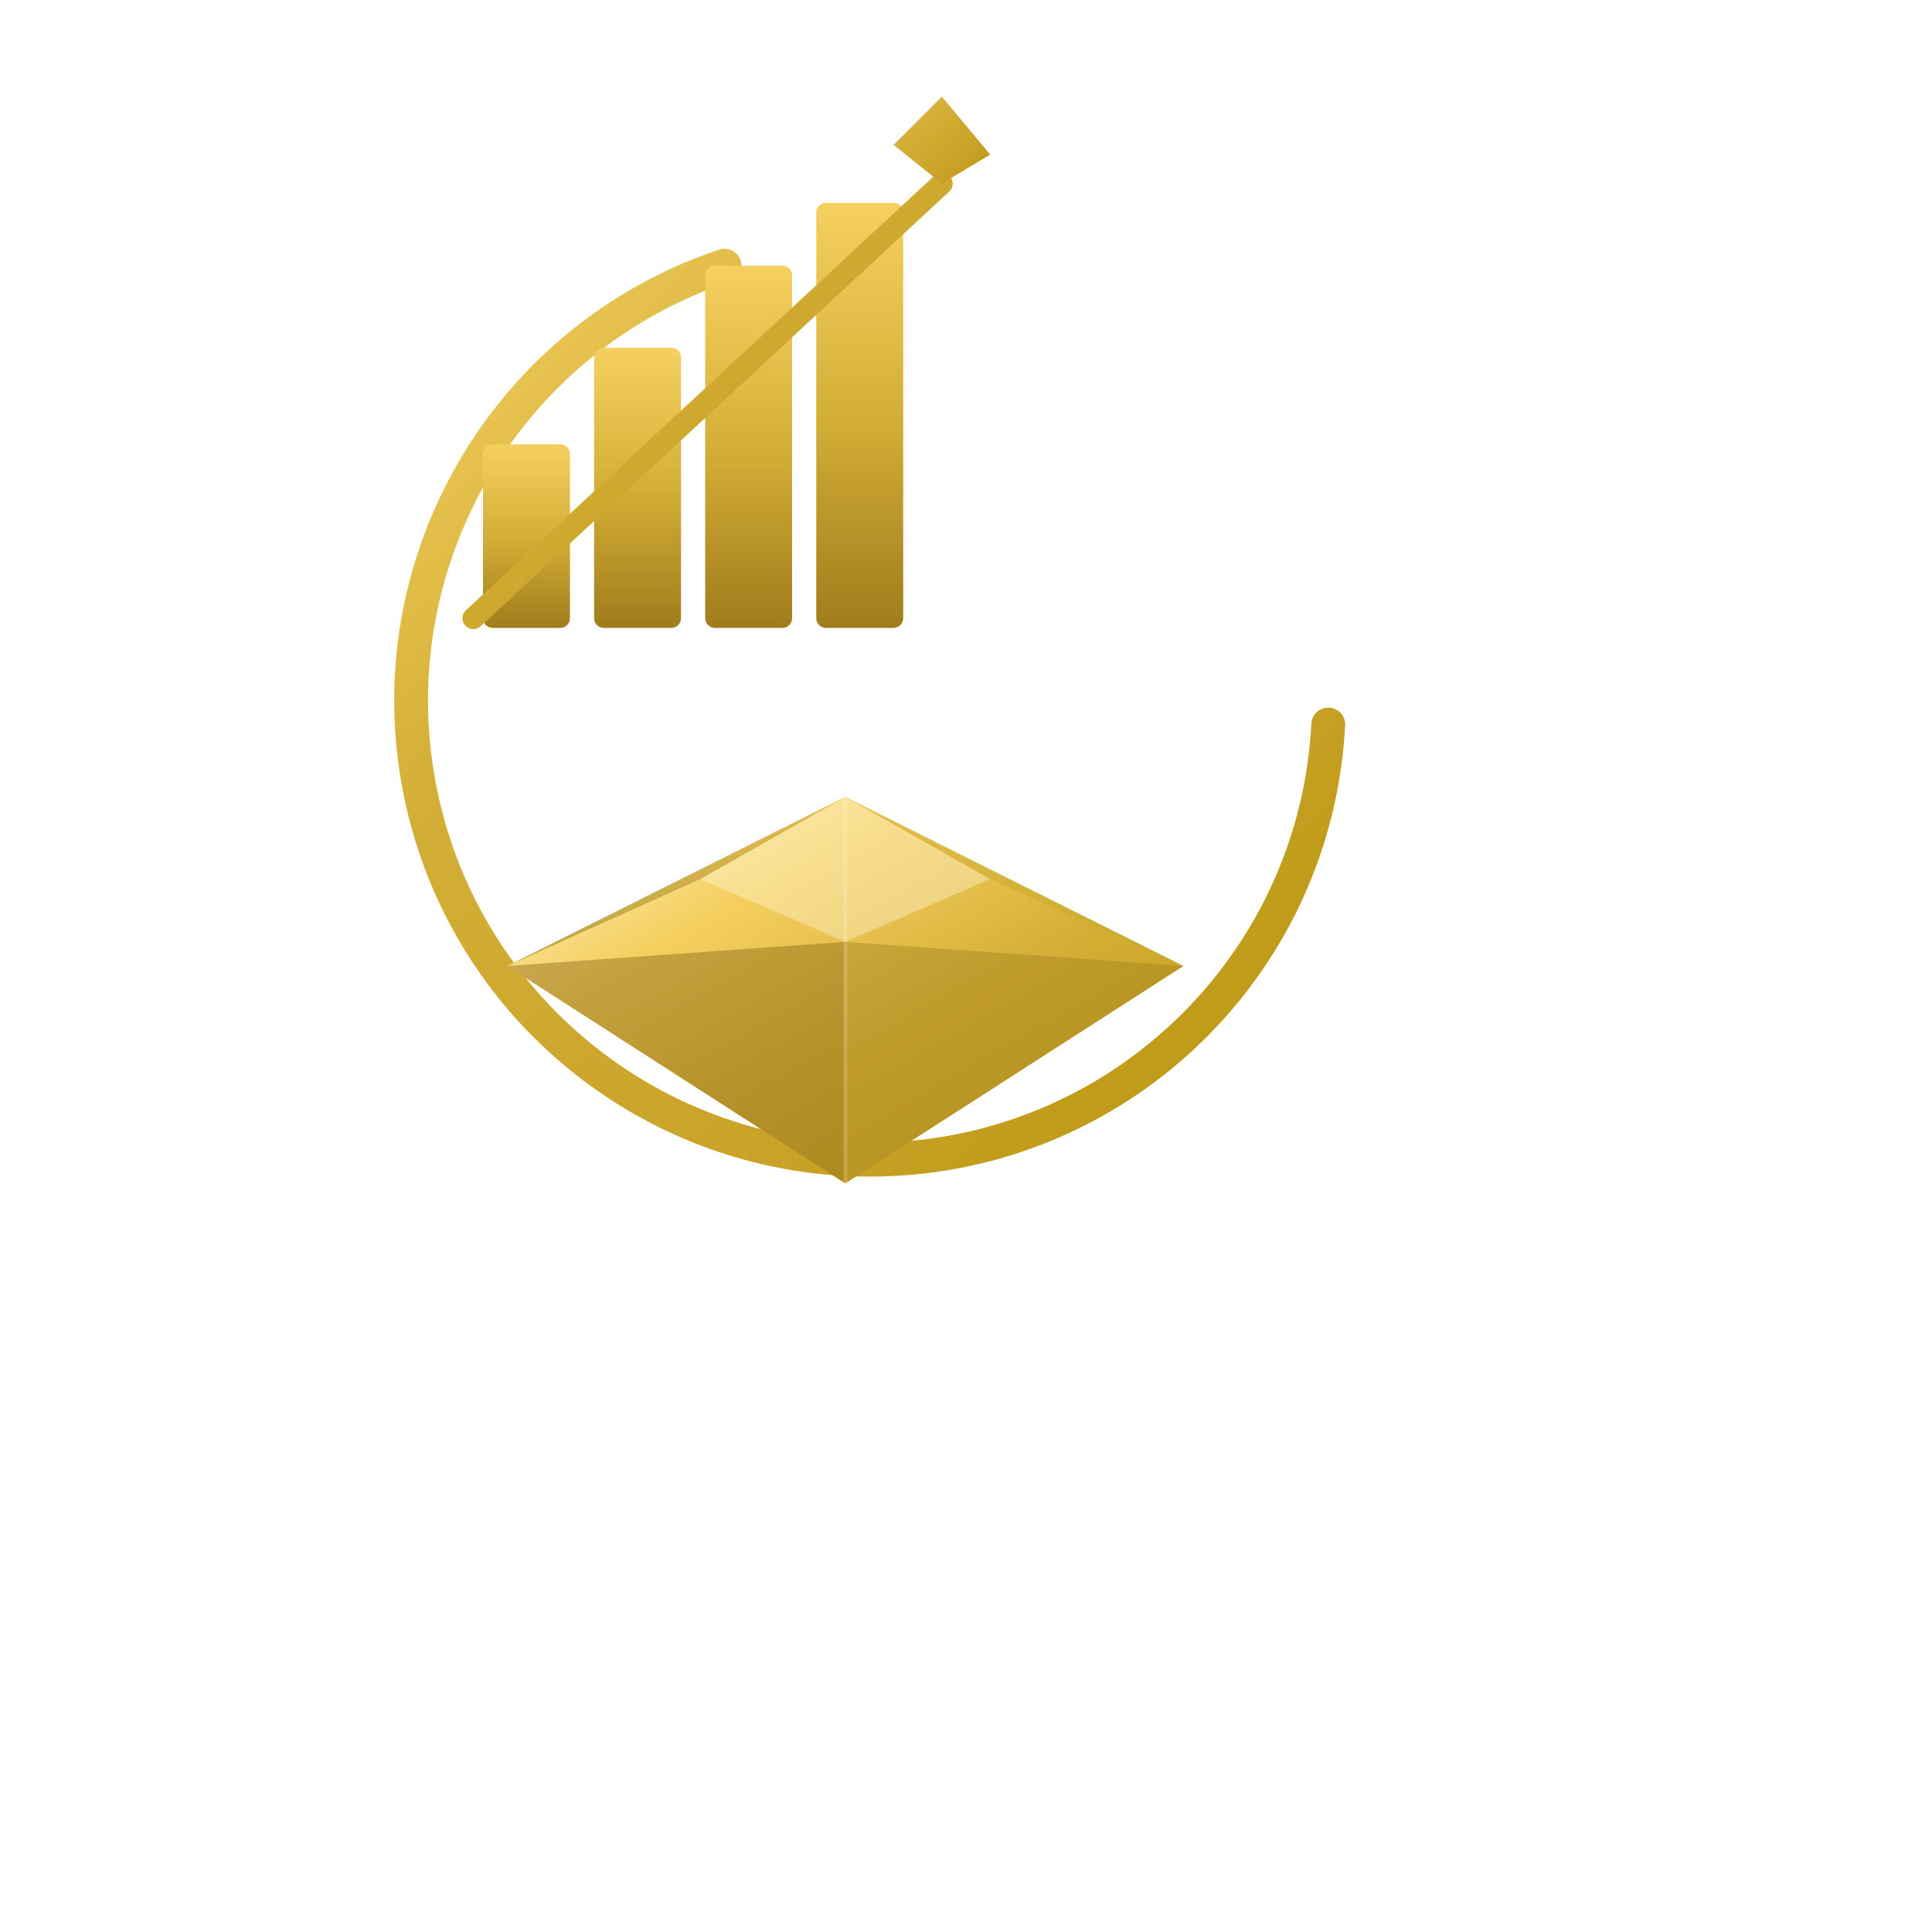
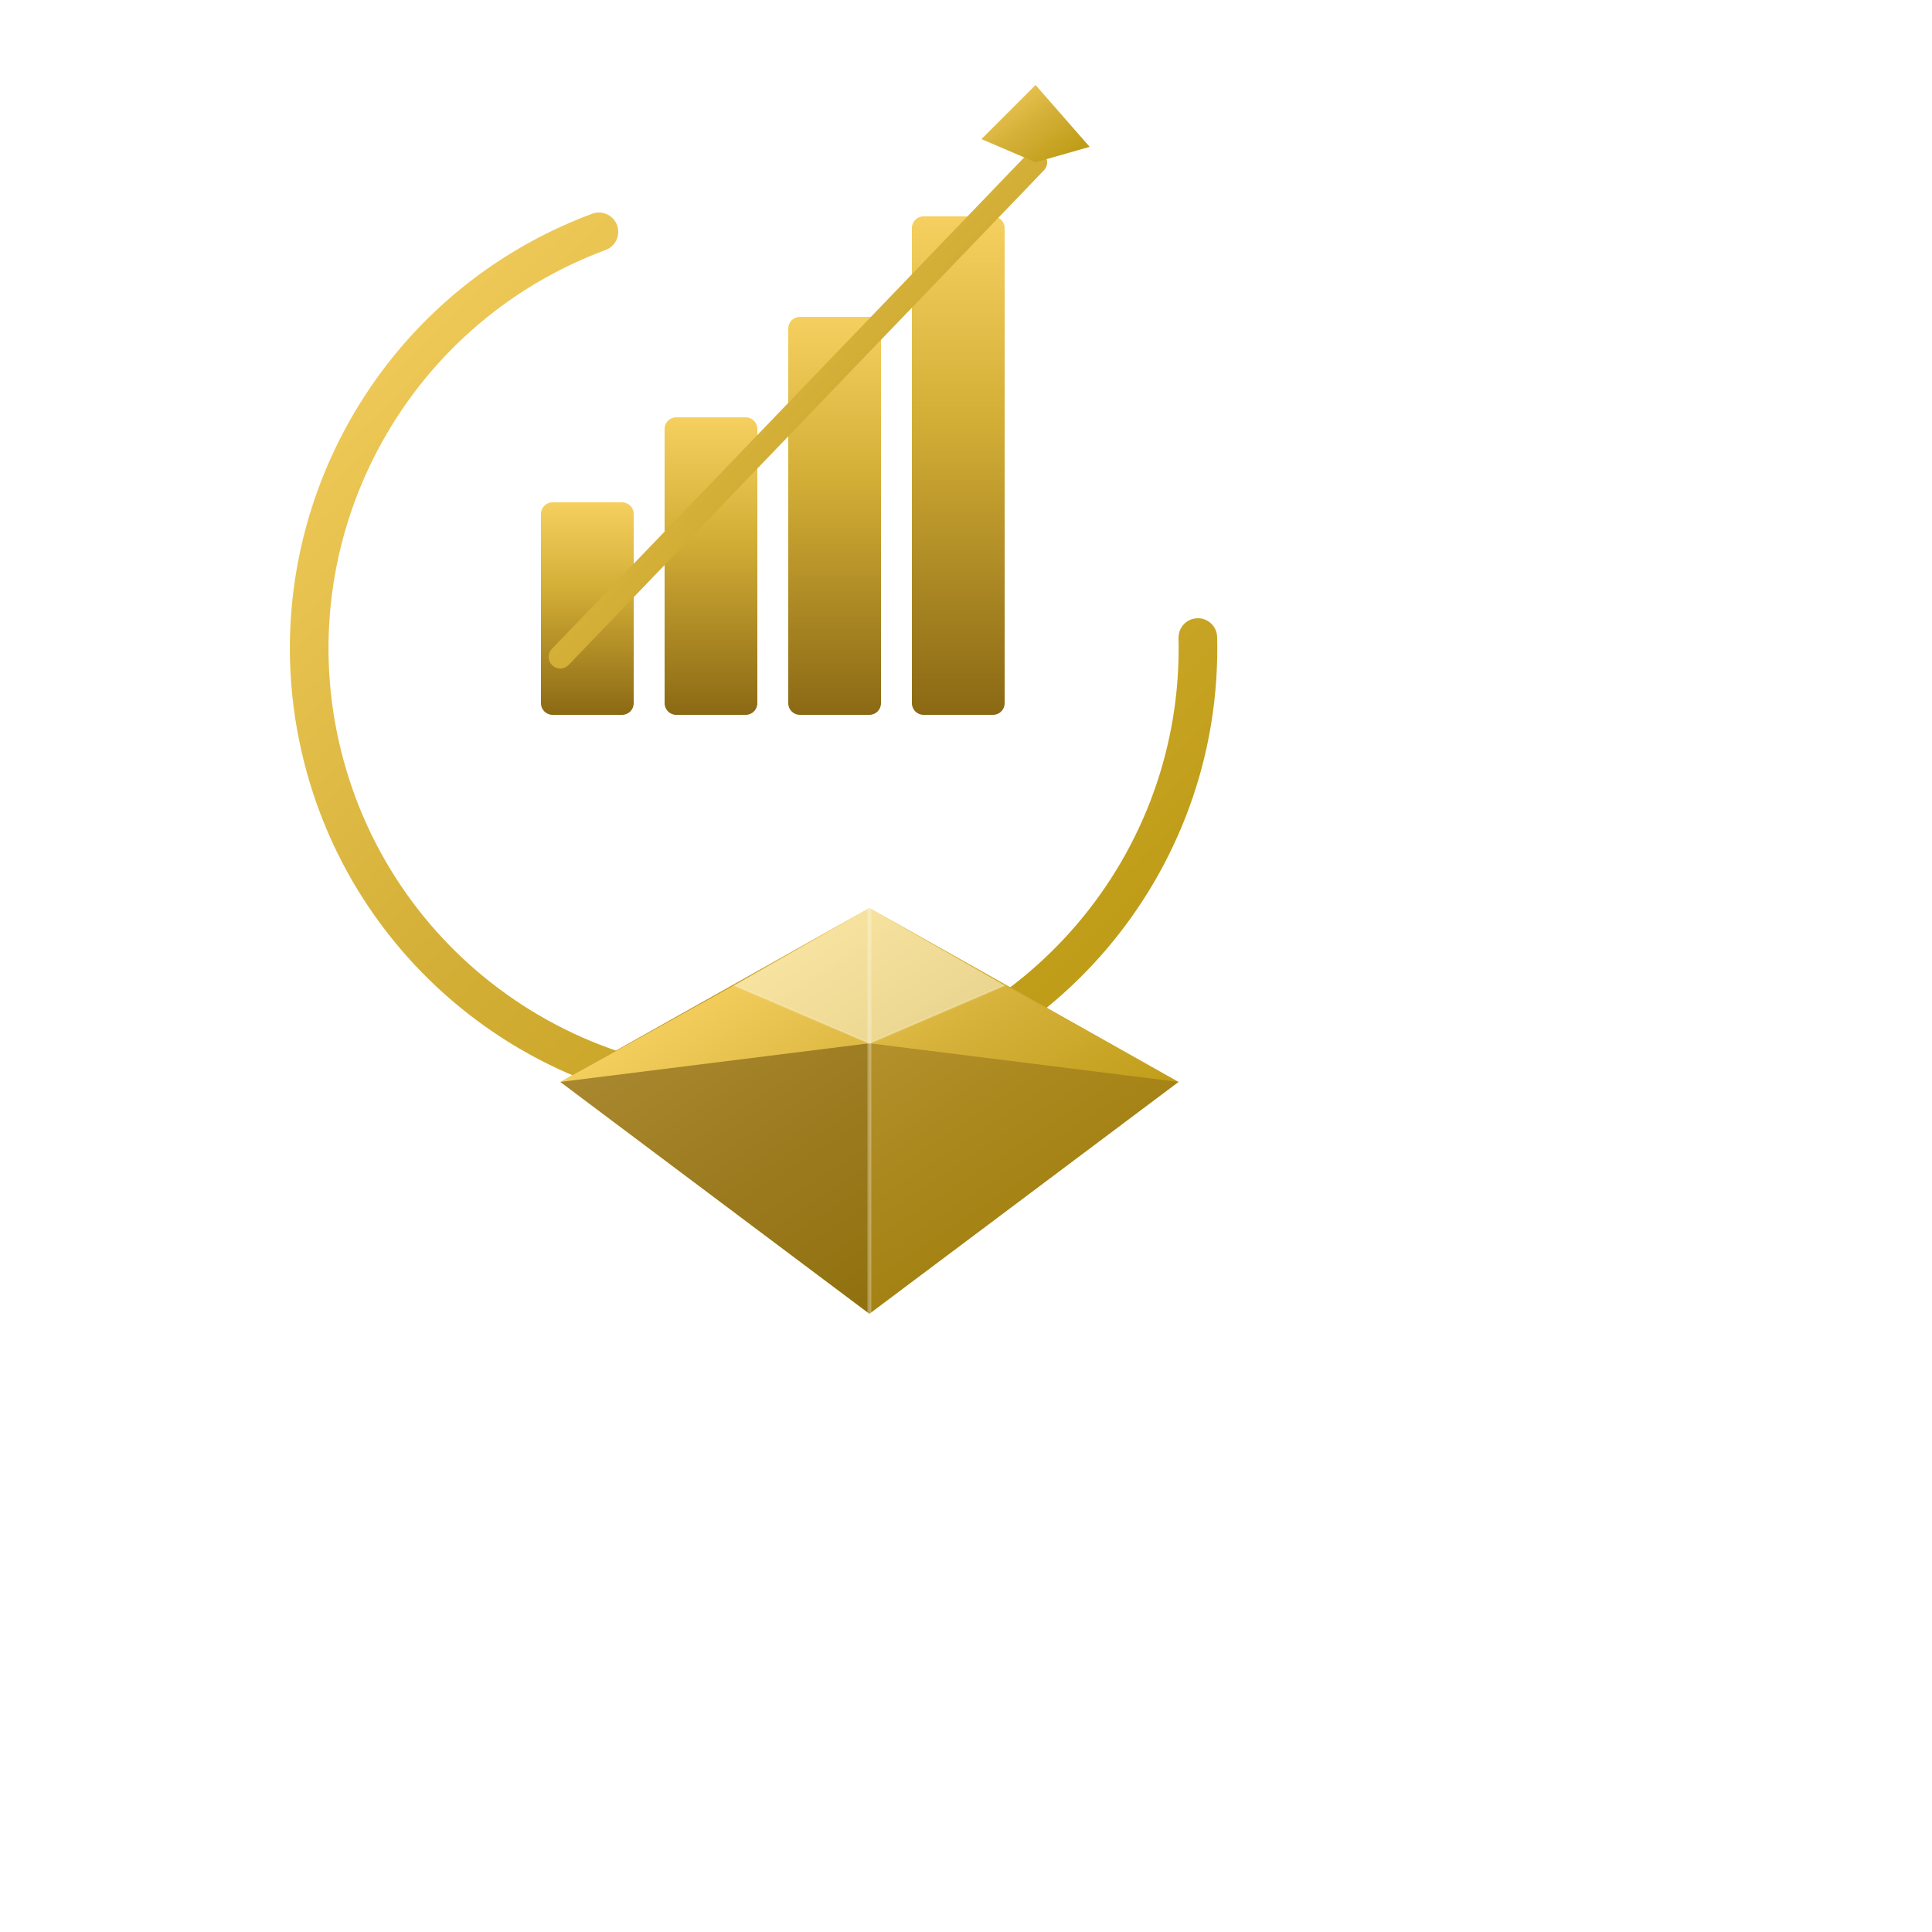
- <svg xmlns="http://www.w3.org/2000/svg" viewBox="0 0 400 400" width="400" height="400">
+ <svg xmlns="http://www.w3.org/2000/svg" viewBox="0 0 500 500" width="500" height="500">
  <defs>
-     <linearGradient id="goldGrad" x1="0%" y1="0%" x2="100%" y2="100%">
+     <linearGradient id="g1" x1="0%" y1="0%" x2="100%" y2="100%">
      <stop offset="0%" stop-color="#F5D060" />
-       <stop offset="30%" stop-color="#D4AF37" />
-       <stop offset="70%" stop-color="#C9A227" />
+       <stop offset="50%" stop-color="#D4AF37" />
      <stop offset="100%" stop-color="#B8960C" />
    </linearGradient>
-     <linearGradient id="goldGradV" x1="0%" y1="0%" x2="0%" y2="100%">
+     <linearGradient id="g2" x1="0%" y1="0%" x2="0%" y2="100%">
      <stop offset="0%" stop-color="#F5D060" />
-       <stop offset="50%" stop-color="#D4AF37" />
-       <stop offset="100%" stop-color="#A07C1C" />
-     </linearGradient>
-     <linearGradient id="diamondLight" x1="0%" y1="0%" x2="100%" y2="100%">
-       <stop offset="0%" stop-color="#FFF5D6" />
-       <stop offset="30%" stop-color="#F5D060" />
-       <stop offset="60%" stop-color="#D4AF37" />
-       <stop offset="100%" stop-color="#B8960C" />
-     </linearGradient>
-     <linearGradient id="diamondDark" x1="100%" y1="0%" x2="0%" y2="100%">
-       <stop offset="0%" stop-color="#C9A227" />
+       <stop offset="40%" stop-color="#D4AF37" />
      <stop offset="100%" stop-color="#8B6914" />
    </linearGradient>
+     <linearGradient id="d1" x1="0%" y1="0%" x2="100%" y2="100%">
+       <stop offset="0%" stop-color="#FFF8E1" />
+       <stop offset="20%" stop-color="#F5D060" />
+       <stop offset="50%" stop-color="#D4AF37" />
+       <stop offset="80%" stop-color="#B8960C" />
+       <stop offset="100%" stop-color="#8B6914" />
+     </linearGradient>
+     <linearGradient id="d2" x1="100%" y1="0%" x2="0%" y2="100%">
+       <stop offset="0%" stop-color="#D4AF37" />
+       <stop offset="100%" stop-color="#6B4F0A" />
+     </linearGradient>
+     <linearGradient id="d3" x1="50%" y1="0%" x2="50%" y2="100%">
+       <stop offset="0%" stop-color="#FFF8E1" />
+       <stop offset="100%" stop-color="#D4AF37" />
+     </linearGradient>
  </defs>
-   <path d="M 275,150 A 95,95 0 1,1 150,55" fill="none" stroke="url(#goldGrad)" stroke-width="7" stroke-linecap="round" />
-   <rect x="100" y="92" width="18" height="38" rx="2" fill="url(#goldGradV)" />
-   <rect x="123" y="72" width="18" height="58" rx="2" fill="url(#goldGradV)" />
-   <rect x="146" y="55" width="18" height="75" rx="2" fill="url(#goldGradV)" />
-   <rect x="169" y="42" width="18" height="88" rx="2" fill="url(#goldGradV)" />
-   <path d="M 98,128 L 195,38" stroke="url(#goldGrad)" stroke-width="4.5" stroke-linecap="round" fill="none" />
-   <polygon points="195,38 185,30 195,20 205,32" fill="url(#goldGrad)" />
-   <polygon points="175,165 245,200 175,245 105,200" fill="url(#diamondLight)" />
-   <polygon points="175,165 205,182 175,195 145,182" fill="#FFF5D6" opacity="0.4" />
-   <polygon points="175,165 105,200 145,182" fill="url(#diamondDark)" opacity="0.5" />
-   <polygon points="175,165 245,200 205,182" fill="#C9A227" opacity="0.4" />
-   <polygon points="105,200 175,245 175,195" fill="#8B6914" opacity="0.45" />
-   <polygon points="245,200 175,245 175,195" fill="#A07C1C" opacity="0.4" />
-   <line x1="175" y1="165" x2="175" y2="245" stroke="#FFF5D6" stroke-width="0.8" opacity="0.2" />
+   <path d="M 310,165 A 115,115 0 1,1 155,60" fill="none" stroke="url(#g1)" stroke-width="10" stroke-linecap="round" />
+   <rect x="140" y="130" width="24" height="55" rx="3" fill="url(#g2)" />
+   <rect x="172" y="108" width="24" height="77" rx="3" fill="url(#g2)" />
+   <rect x="204" y="82" width="24" height="103" rx="3" fill="url(#g2)" />
+   <rect x="236" y="56" width="24" height="129" rx="3" fill="url(#g2)" />
+   <path d="M 145,170 L 268,42" stroke="url(#g1)" stroke-width="6" stroke-linecap="round" fill="none" />
+   <polygon points="268,42 254,36 268,22 282,38" fill="url(#g1)" />
+   <polygon points="225,235 305,280 225,340 145,280" fill="url(#d1)" />
+   <polygon points="225,235 260,255 225,270 190,255" fill="#FFFEF5" opacity="0.45" />
+   <polygon points="225,235 145,280 190,255" fill="url(#d2)" opacity="0.6" />
+   <polygon points="225,235 305,280 260,255" fill="#C9A227" opacity="0.5" />
+   <polygon points="145,280 225,340 225,270" fill="#6B4F0A" opacity="0.55" />
+   <polygon points="305,280 225,340 225,270" fill="#8B6914" opacity="0.5" />
+   <line x1="225" y1="235" x2="225" y2="340" stroke="#FFFEF5" stroke-width="1" opacity="0.3" />
+   <line x1="190" y1="255" x2="225" y2="270" stroke="#FFFEF5" stroke-width="0.5" opacity="0.2" />
+   <line x1="260" y1="255" x2="225" y2="270" stroke="#FFFEF5" stroke-width="0.5" opacity="0.2" />
</svg>
